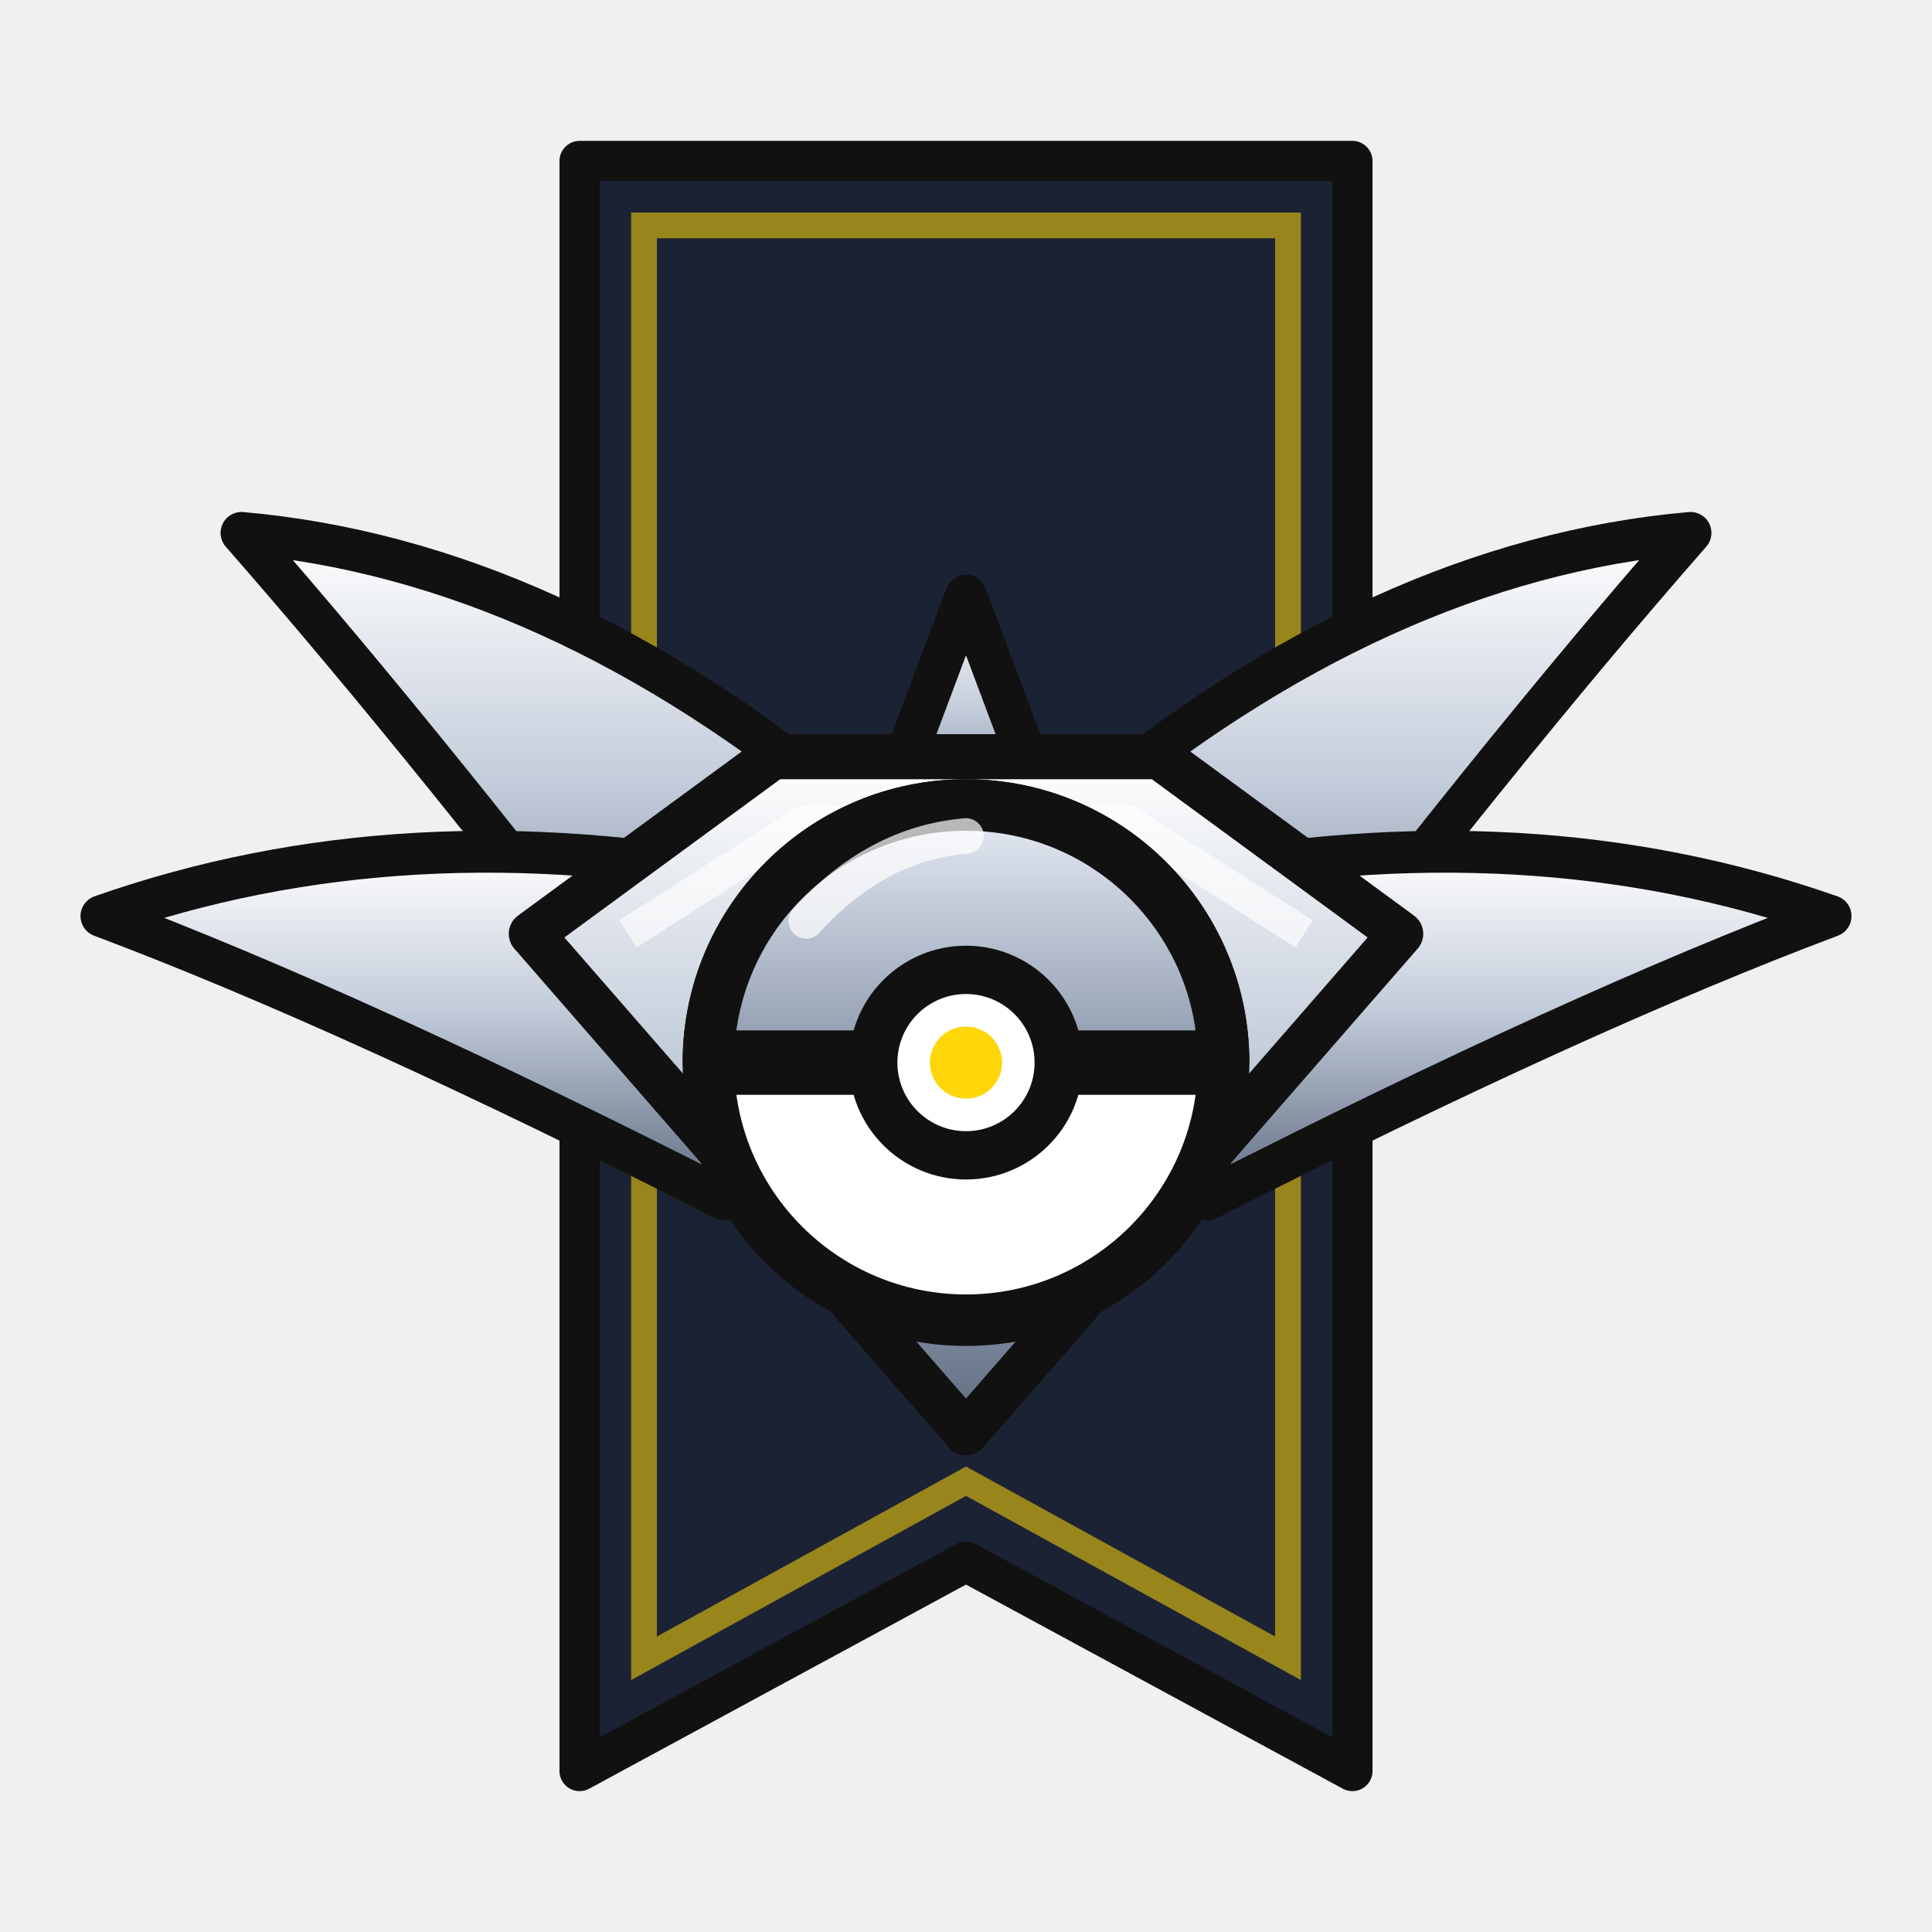
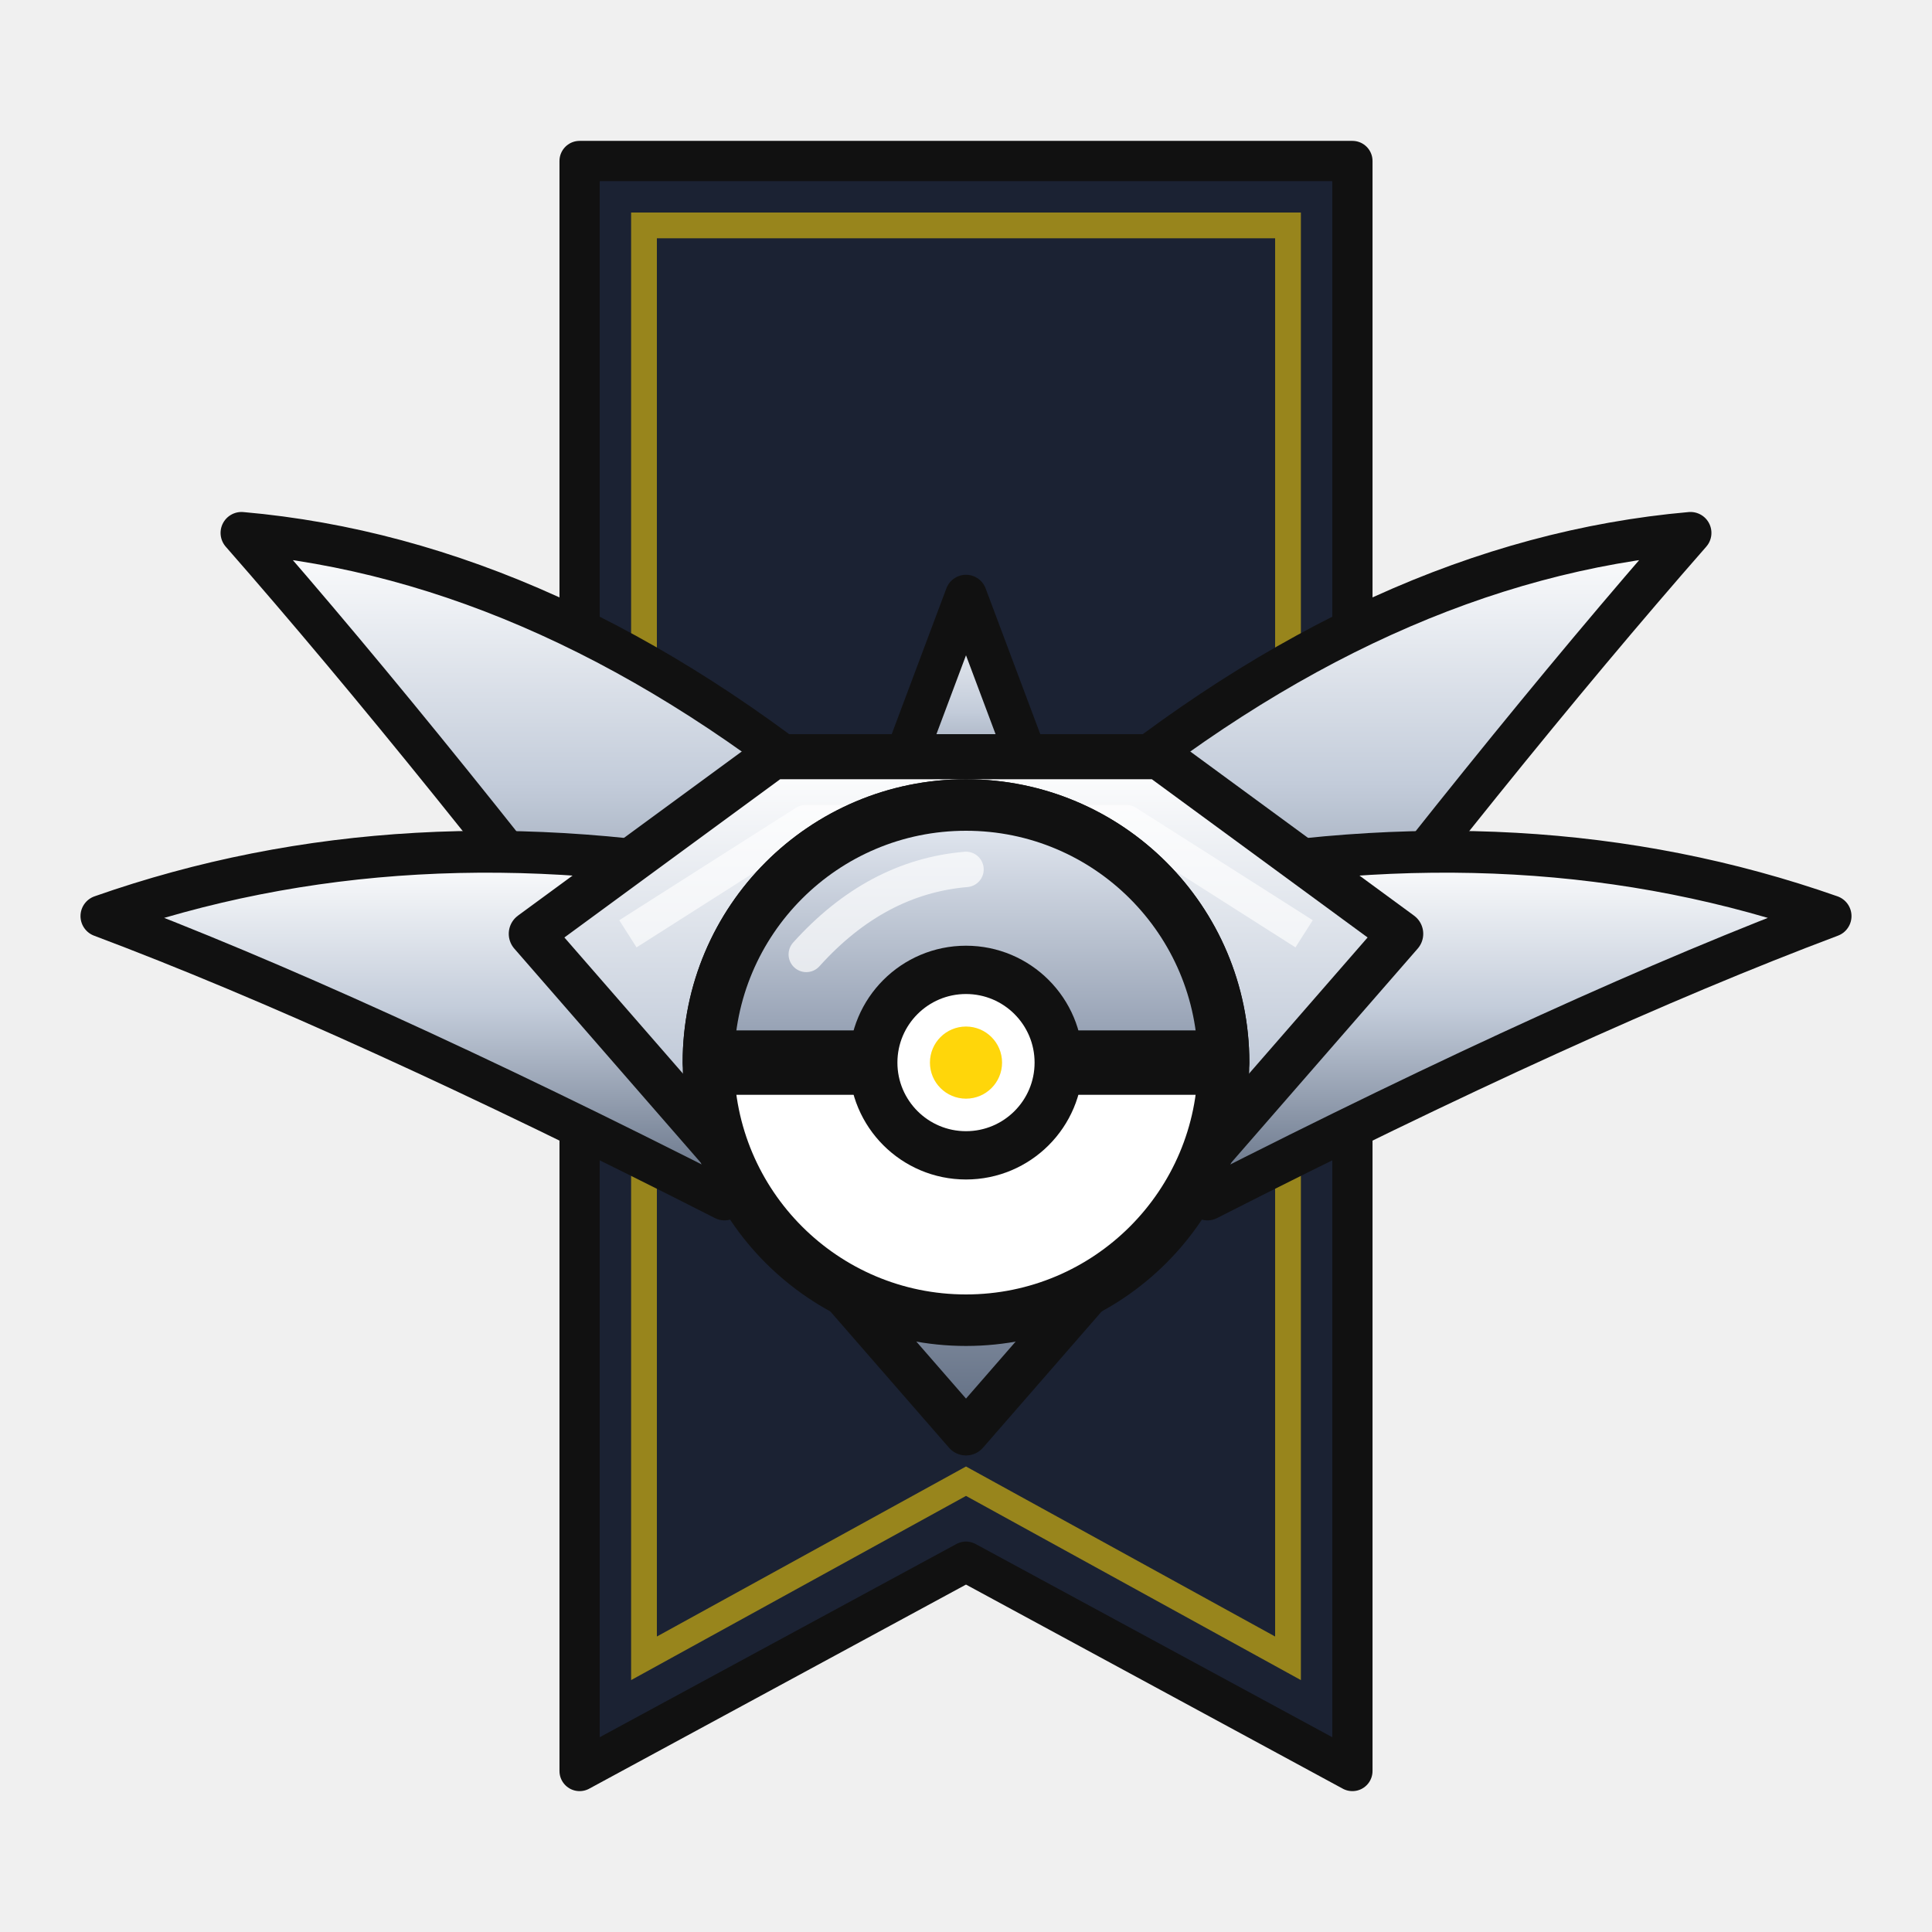
<svg xmlns="http://www.w3.org/2000/svg" viewBox="0 0 120 120" width="120" height="120">
  <defs>
    <linearGradient id="m2" x1="0" y1="0" x2="0" y2="1">
      <stop offset="0" stop-color="#FFFFFF" />
      <stop offset="0.45" stop-color="#C3CCDA" />
      <stop offset="1" stop-color="#5E6B80" />
    </linearGradient>
    <linearGradient id="t2" x1="0" y1="0" x2="0" y2="1">
      <stop offset="0" stop-color="#E8EDF5" />
      <stop offset="1" stop-color="#8C98AC" />
    </linearGradient>
  </defs>
  <path d="M36 10 H84 V110 L60 97 L36 110 Z" fill="#1B2233" stroke="#111111" stroke-width="2.5" stroke-linejoin="round" />
  <path d="M40 14 H80 V103 L60 92 L40 103 Z" fill="none" stroke="#FFD60A" stroke-opacity="0.55" stroke-width="1.6" />
  <path d="M54 53 L60 37 L66 53 Z" fill="url(#m2)" stroke="#111111" stroke-width="2.6" stroke-linejoin="round" />
  <path d="M52.9 50.3 Q34.3 34.8 15.0 33.1 Q27.1 46.9 42.9 67.7 Z" fill="url(#m2)" stroke="#111111" stroke-width="2.6" stroke-linejoin="round" />
  <path d="M67.1 50.3 Q85.7 34.8 105.0 33.1 Q92.9 46.9 77.1 67.7 Z" fill="url(#m2)" stroke="#111111" stroke-width="2.6" stroke-linejoin="round" />
  <path d="M47.1 54.6 Q25.1 50.3 6.3 56.9 Q22.0 62.8 45.0 74.5 Z" fill="url(#m2)" stroke="#111111" stroke-width="2.6" stroke-linejoin="round" />
  <path d="M72.9 54.6 Q94.9 50.3 113.7 56.9 Q98.0 62.8 75.0 74.5 Z" fill="url(#m2)" stroke="#111111" stroke-width="2.6" stroke-linejoin="round" />
  <path d="M53 78 L60 88 L67 78 Z" fill="url(#m2)" stroke="#111111" stroke-width="2.6" stroke-linejoin="round" />
  <path d="M33 58 L48 47 L72 47 L87 58 L60 89 Z" fill="url(#m2)" stroke="#111111" stroke-width="2.8" stroke-linejoin="round" />
  <path d="M39 58 L50 51 L70 51 L81 58" fill="none" stroke="#FFFFFF" stroke-opacity="0.65" stroke-width="2" stroke-linejoin="round" />
  <g>
    <circle cx="60" cy="66" r="16" fill="#FFFFFF" stroke="#111111" stroke-width="3.2" />
    <path d="M44 66 A16 16 0 0 1 76 66 Z" fill="url(#t2)" stroke="#111111" stroke-width="3.2" stroke-linejoin="round" />
    <path d="M45 66 H75" stroke="#111111" stroke-width="4" />
    <circle cx="60" cy="66" r="5.76" fill="#FFFFFF" stroke="#111111" stroke-width="3" />
    <circle cx="60" cy="66" r="2.24" fill="#FFD60A" />
-     <path d="M50.08 57.2 Q54.4 52.4 60 51.92" fill="none" stroke="#FFFFFF" stroke-opacity="0.7" stroke-width="2.2" stroke-linecap="round" />
+     <path d="M50.08 59.28 Q54.4 54.48 60 54" fill="none" stroke="#FFFFFF" stroke-opacity="0.7" stroke-width="2.2" stroke-linecap="round" />
  </g>
</svg>
